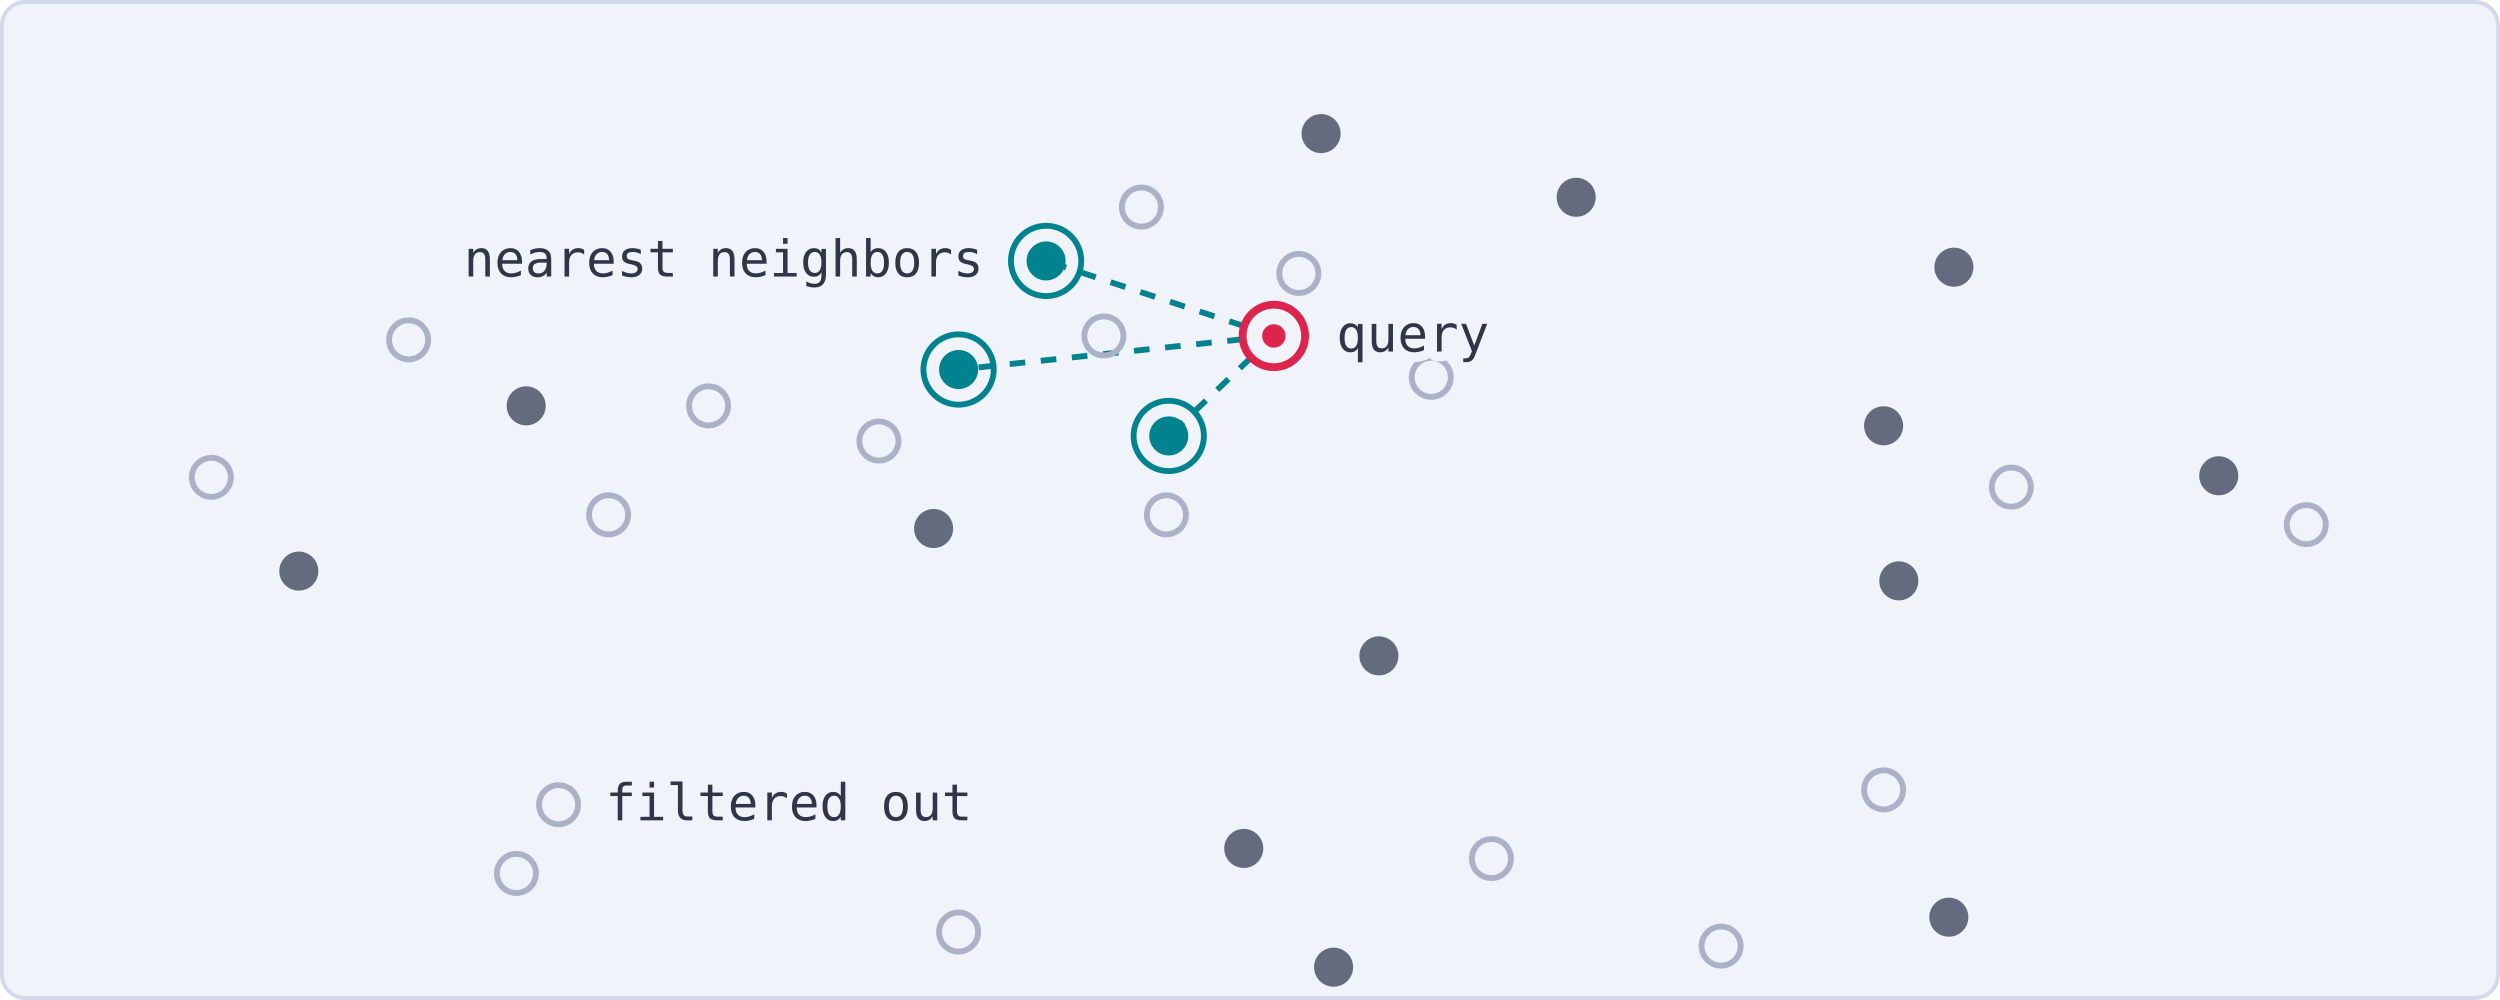
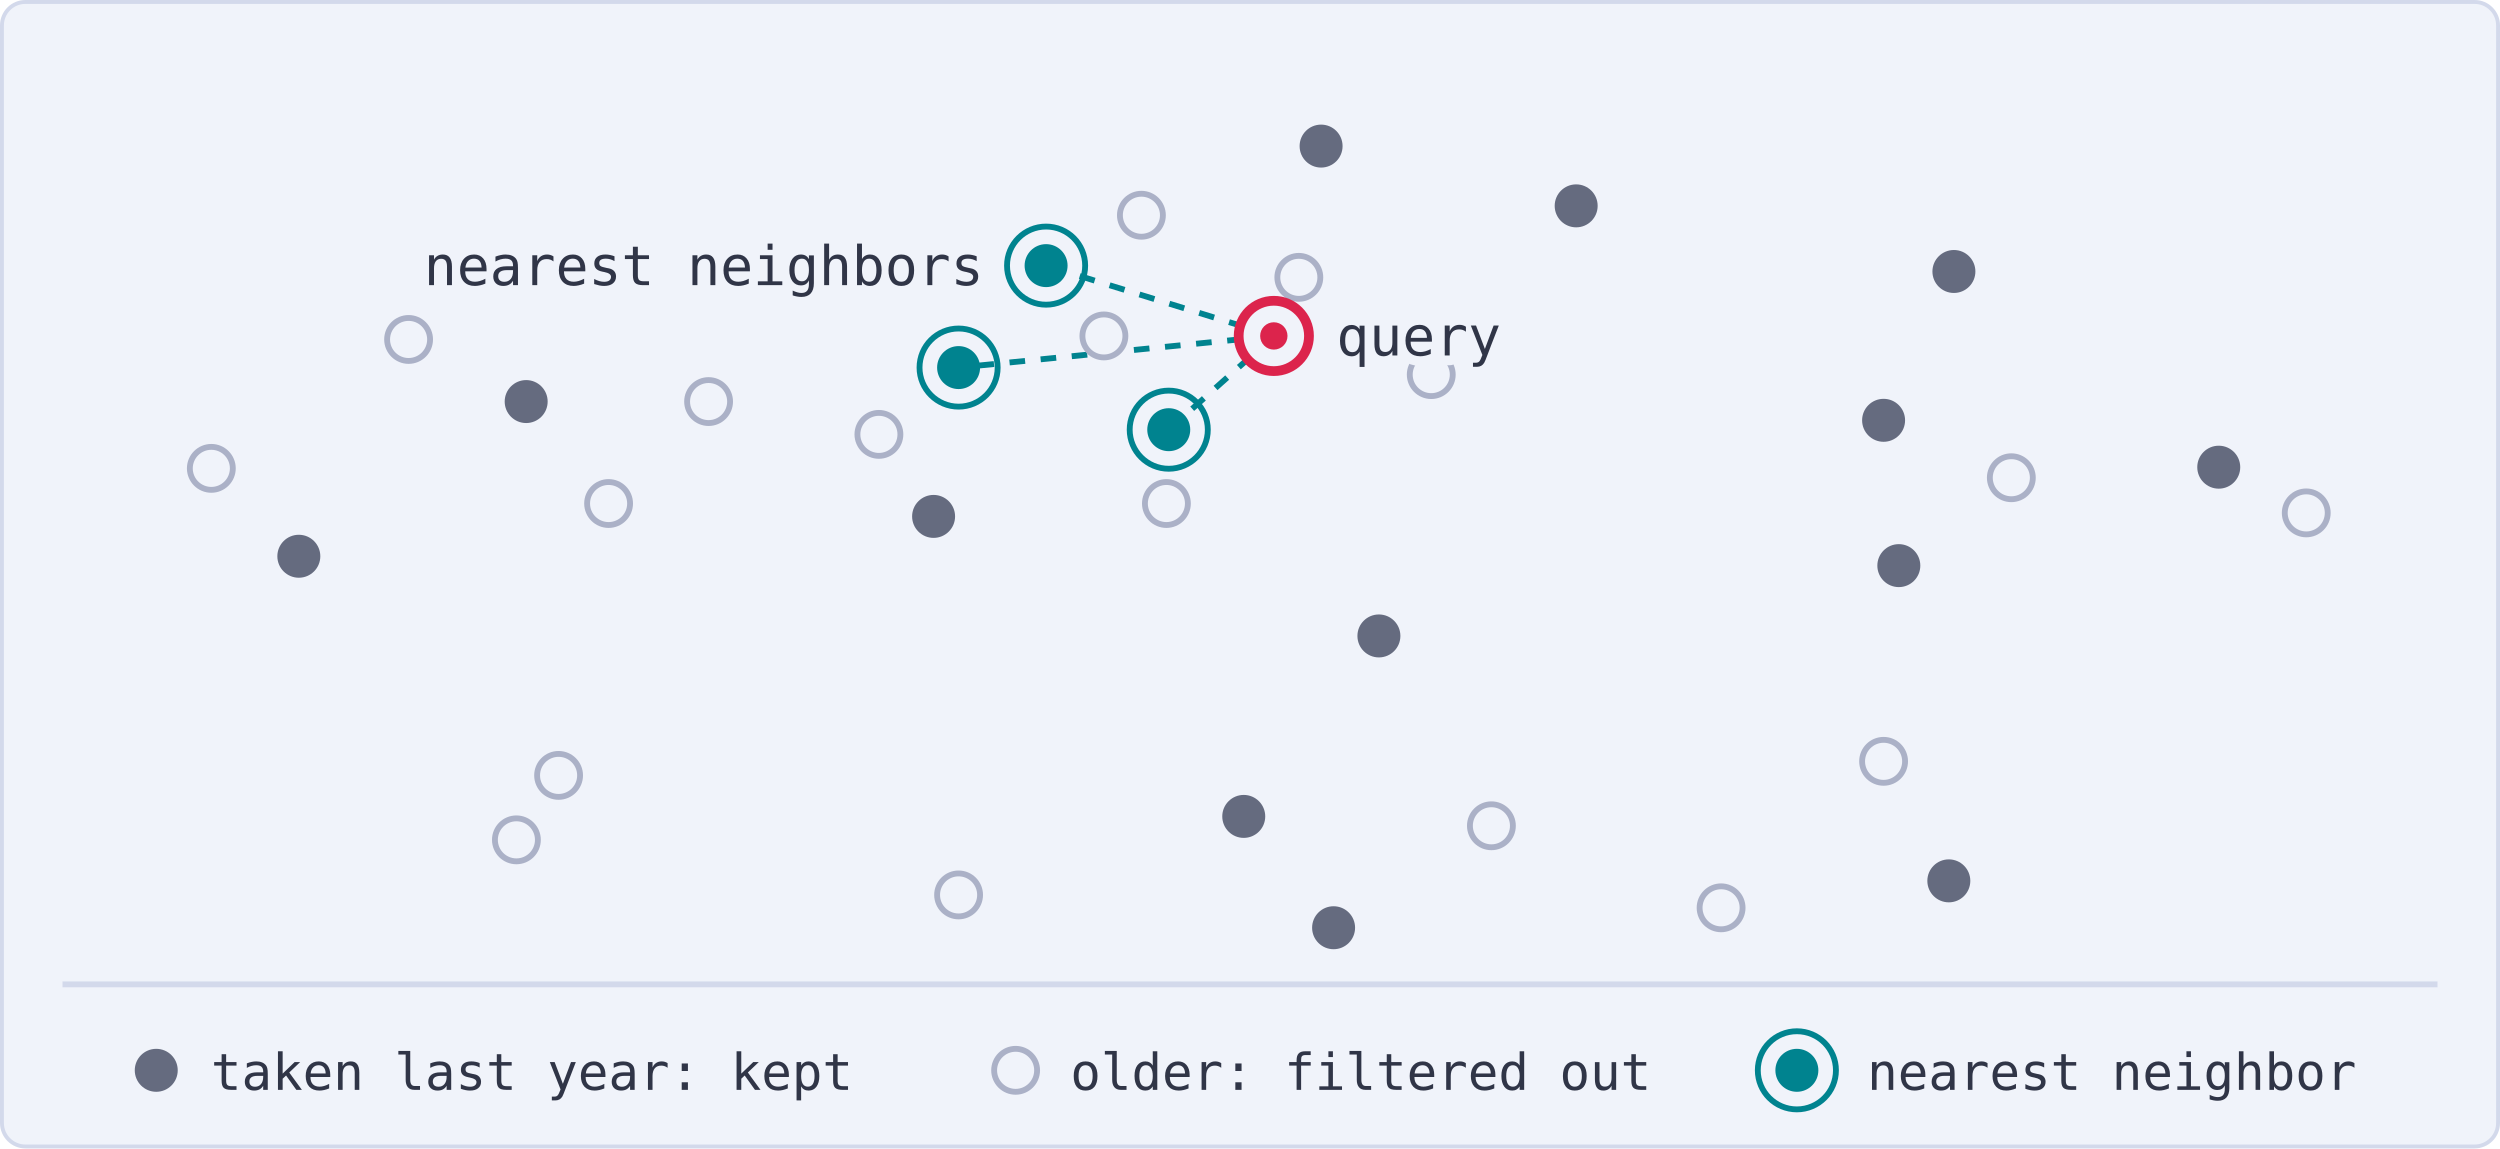
- <svg xmlns="http://www.w3.org/2000/svg" viewBox="0 0 640 256" role="img" aria-labelledby="description">
+ <svg xmlns="http://www.w3.org/2000/svg" viewBox="0 0 640 294" role="img" aria-labelledby="description">
  <defs>
    <marker id="arrow" viewBox="0 0 10 10" refX="9" refY="5" markerWidth="6" markerHeight="6" orient="auto-start-reverse">
      <path d="M0 0 L10 5 L0 10 Z" fill="#656b7f" />
    </marker>
    <marker id="arrow-accent" viewBox="0 0 10 10" refX="9" refY="5" markerWidth="5" markerHeight="5" orient="auto-start-reverse">
      <path d="M0 0 L10 5 L0 10 Z" fill="#dc244c" />
    </marker>
  </defs>
-   <rect x="0.5" y="0.5" width="639" height="255" rx="6" fill="#f0f3fa" stroke="#d3d9eb" stroke-width="1" />
+   <rect x="0.5" y="0.5" width="639" height="293" rx="6" fill="#f0f3fa" stroke="#d3d9eb" stroke-width="1" />
  <g font-family="'Geist Mono', ui-monospace, SFMono-Regular, Menlo, Consolas, monospace">
-     <line x1="326.1" y1="86" x2="267.8" y2="66.8" stroke="#00838f" stroke-width="1.5" stroke-dasharray="4 4" />
-     <line x1="326.1" y1="86" x2="245.4" y2="94.6" stroke="#00838f" stroke-width="1.5" stroke-dasharray="4 4" />
-     <line x1="326.1" y1="86" x2="299.2" y2="111.6" stroke="#00838f" stroke-width="1.5" stroke-dasharray="4 4" />
-     <circle cx="292.2" cy="53" r="5" fill="none" stroke="#abb1c7" stroke-width="1.5" />
-     <circle cx="332.5" cy="70" r="5" fill="none" stroke="#abb1c7" stroke-width="1.5" />
-     <circle cx="282.6" cy="86" r="5" fill="none" stroke="#abb1c7" stroke-width="1.5" />
-     <circle cx="366.4" cy="96.6" r="5" fill="none" stroke="#abb1c7" stroke-width="1.5" />
-     <circle cx="104.6" cy="87" r="5" fill="none" stroke="#abb1c7" stroke-width="1.5" />
-     <circle cx="181.4" cy="103.9" r="5" fill="none" stroke="#abb1c7" stroke-width="1.5" />
-     <circle cx="225" cy="112.9" r="5" fill="none" stroke="#abb1c7" stroke-width="1.5" />
-     <circle cx="298.6" cy="131.8" r="5" fill="none" stroke="#abb1c7" stroke-width="1.5" />
-     <circle cx="54.1" cy="122.2" r="5" fill="none" stroke="#abb1c7" stroke-width="1.5" />
-     <circle cx="155.8" cy="131.8" r="5" fill="none" stroke="#abb1c7" stroke-width="1.5" />
-     <circle cx="514.9" cy="124.7" r="5" fill="none" stroke="#abb1c7" stroke-width="1.5" />
-     <circle cx="590.4" cy="134.3" r="5" fill="none" stroke="#abb1c7" stroke-width="1.5" />
-     <circle cx="143" cy="206" r="5" fill="none" stroke="#abb1c7" stroke-width="1.5" />
-     <circle cx="132.2" cy="223.6" r="5" fill="none" stroke="#abb1c7" stroke-width="1.5" />
-     <circle cx="381.8" cy="219.8" r="5" fill="none" stroke="#abb1c7" stroke-width="1.5" />
-     <circle cx="245.4" cy="238.6" r="5" fill="none" stroke="#abb1c7" stroke-width="1.5" />
-     <circle cx="440.6" cy="242.2" r="5" fill="none" stroke="#abb1c7" stroke-width="1.5" />
-     <circle cx="482.2" cy="202.2" r="5" fill="none" stroke="#abb1c7" stroke-width="1.5" />
-     <circle cx="338.2" cy="34.2" r="5" fill="#656b7f" />
-     <circle cx="403.5" cy="50.5" r="5" fill="#656b7f" />
-     <circle cx="500.2" cy="68.4" r="5" fill="#656b7f" />
-     <circle cx="134.7" cy="103.9" r="5" fill="#656b7f" />
-     <circle cx="239" cy="135.3" r="5" fill="#656b7f" />
-     <circle cx="76.5" cy="146.2" r="5" fill="#656b7f" />
-     <circle cx="482.2" cy="109" r="5" fill="#656b7f" />
-     <circle cx="568" cy="121.8" r="5" fill="#656b7f" />
-     <circle cx="486.1" cy="148.7" r="5" fill="#656b7f" />
-     <circle cx="353" cy="167.9" r="5" fill="#656b7f" />
-     <circle cx="318.4" cy="217.2" r="5" fill="#656b7f" />
-     <circle cx="498.9" cy="234.8" r="5" fill="#656b7f" />
-     <circle cx="341.4" cy="247.6" r="5" fill="#656b7f" />
-     <circle cx="267.8" cy="66.8" r="5" fill="#00838f" />
-     <circle cx="267.8" cy="66.8" r="9" fill="none" stroke="#00838f" stroke-width="1.5" />
-     <circle cx="245.4" cy="94.6" r="5" fill="#00838f" />
-     <circle cx="245.4" cy="94.6" r="9" fill="none" stroke="#00838f" stroke-width="1.5" />
-     <circle cx="299.2" cy="111.6" r="5" fill="#00838f" />
-     <circle cx="299.2" cy="111.6" r="9" fill="none" stroke="#00838f" stroke-width="1.5" />
-     <circle cx="326.1" cy="86" r="8" fill="#f0f3fa" stroke="#dc244c" stroke-width="2" />
-     <circle cx="326.1" cy="86" r="3" fill="#dc244c" />
-     <text x="342.1" y="90" font-size="13" fill="#303547" stroke="#f0f3fa" stroke-width="5" stroke-linejoin="round" paint-order="stroke">query</text>
-     <text x="251.8" y="70.8" font-size="13" text-anchor="end" fill="#303547" stroke="#f0f3fa" stroke-width="5" stroke-linejoin="round" paint-order="stroke">nearest neighbors</text>
-     <text x="155" y="210" font-size="13" fill="#303547" stroke="#f0f3fa" stroke-width="5" stroke-linejoin="round" paint-order="stroke">filtered out</text>
+     <line x1="326.1" y1="86" x2="267.8" y2="68" stroke="#00838f" stroke-width="1.5" stroke-dasharray="4 4" />
+     <line x1="326.1" y1="86" x2="245.4" y2="94.1" stroke="#00838f" stroke-width="1.5" stroke-dasharray="4 4" />
+     <line x1="326.1" y1="86" x2="299.2" y2="110" stroke="#00838f" stroke-width="1.5" stroke-dasharray="4 4" />
+     <circle cx="292.2" cy="55.1" r="5.5" fill="#f0f3fa" stroke="#abb1c7" stroke-width="1.5" />
+     <circle cx="332.5" cy="71" r="5.5" fill="#f0f3fa" stroke="#abb1c7" stroke-width="1.5" />
+     <circle cx="282.6" cy="86" r="5.5" fill="#f0f3fa" stroke="#abb1c7" stroke-width="1.5" />
+     <circle cx="366.4" cy="95.9" r="5.5" fill="#f0f3fa" stroke="#abb1c7" stroke-width="1.5" />
+     <circle cx="104.6" cy="86.9" r="5.5" fill="#f0f3fa" stroke="#abb1c7" stroke-width="1.5" />
+     <circle cx="181.4" cy="102.8" r="5.5" fill="#f0f3fa" stroke="#abb1c7" stroke-width="1.5" />
+     <circle cx="225" cy="111.2" r="5.5" fill="#f0f3fa" stroke="#abb1c7" stroke-width="1.5" />
+     <circle cx="298.6" cy="128.9" r="5.5" fill="#f0f3fa" stroke="#abb1c7" stroke-width="1.5" />
+     <circle cx="54.1" cy="119.9" r="5.5" fill="#f0f3fa" stroke="#abb1c7" stroke-width="1.5" />
+     <circle cx="155.8" cy="128.9" r="5.5" fill="#f0f3fa" stroke="#abb1c7" stroke-width="1.5" />
+     <circle cx="514.9" cy="122.3" r="5.5" fill="#f0f3fa" stroke="#abb1c7" stroke-width="1.5" />
+     <circle cx="590.4" cy="131.3" r="5.5" fill="#f0f3fa" stroke="#abb1c7" stroke-width="1.5" />
+     <circle cx="143" cy="198.5" r="5.5" fill="#f0f3fa" stroke="#abb1c7" stroke-width="1.5" />
+     <circle cx="132.2" cy="215" r="5.5" fill="#f0f3fa" stroke="#abb1c7" stroke-width="1.5" />
+     <circle cx="381.8" cy="211.4" r="5.5" fill="#f0f3fa" stroke="#abb1c7" stroke-width="1.5" />
+     <circle cx="245.4" cy="229.1" r="5.5" fill="#f0f3fa" stroke="#abb1c7" stroke-width="1.5" />
+     <circle cx="440.6" cy="232.4" r="5.5" fill="#f0f3fa" stroke="#abb1c7" stroke-width="1.5" />
+     <circle cx="482.2" cy="194.9" r="5.5" fill="#f0f3fa" stroke="#abb1c7" stroke-width="1.5" />
+     <circle cx="338.2" cy="37.4" r="5.5" fill="#656b7f" />
+     <circle cx="403.5" cy="52.7" r="5.5" fill="#656b7f" />
+     <circle cx="500.2" cy="69.5" r="5.5" fill="#656b7f" />
+     <circle cx="134.7" cy="102.8" r="5.5" fill="#656b7f" />
+     <circle cx="239" cy="132.2" r="5.5" fill="#656b7f" />
+     <circle cx="76.5" cy="142.4" r="5.5" fill="#656b7f" />
+     <circle cx="482.2" cy="107.6" r="5.5" fill="#656b7f" />
+     <circle cx="568" cy="119.6" r="5.5" fill="#656b7f" />
+     <circle cx="486.1" cy="144.8" r="5.5" fill="#656b7f" />
+     <circle cx="353" cy="162.8" r="5.5" fill="#656b7f" />
+     <circle cx="318.4" cy="209" r="5.5" fill="#656b7f" />
+     <circle cx="498.9" cy="225.5" r="5.5" fill="#656b7f" />
+     <circle cx="341.4" cy="237.5" r="5.5" fill="#656b7f" />
+     <circle cx="267.8" cy="68" r="5.5" fill="#00838f" />
+     <circle cx="267.8" cy="68" r="10" fill="none" stroke="#00838f" stroke-width="1.5" />
+     <circle cx="245.4" cy="94.1" r="5.5" fill="#00838f" />
+     <circle cx="245.4" cy="94.1" r="10" fill="none" stroke="#00838f" stroke-width="1.5" />
+     <circle cx="299.2" cy="110" r="5.5" fill="#00838f" />
+     <circle cx="299.2" cy="110" r="10" fill="none" stroke="#00838f" stroke-width="1.5" />
+     <circle cx="326.1" cy="86" r="9" fill="#f0f3fa" stroke="#dc244c" stroke-width="2.5" />
+     <circle cx="326.1" cy="86" r="3.5" fill="#dc244c" />
+     <text x="342.1" y="91" font-size="14" fill="#303547" stroke="#f0f3fa" stroke-width="5" stroke-linejoin="round" paint-order="stroke">query</text>
+     <text x="251.8" y="73" font-size="14" text-anchor="end" fill="#303547" stroke="#f0f3fa" stroke-width="5" stroke-linejoin="round" paint-order="stroke">nearest neighbors</text>
+     <line x1="16" y1="252" x2="624" y2="252" stroke="#d3d9eb" stroke-width="1.5" />
+     <circle cx="40" cy="274" r="5.5" fill="#656b7f" />
+     <text x="54" y="279" font-size="13" fill="#303547">taken last year: kept</text>
+     <circle cx="260" cy="274" r="5.5" fill="#f0f3fa" stroke="#abb1c7" stroke-width="1.5" />
+     <text x="274" y="279" font-size="13" fill="#303547">older: filtered out</text>
+     <circle cx="460" cy="274" r="5.5" fill="#00838f" />
+     <circle cx="460" cy="274" r="10" fill="none" stroke="#00838f" stroke-width="1.5" />
+     <text x="478" y="279" font-size="13" fill="#303547">nearest neighbor</text>
  </g>
</svg>
